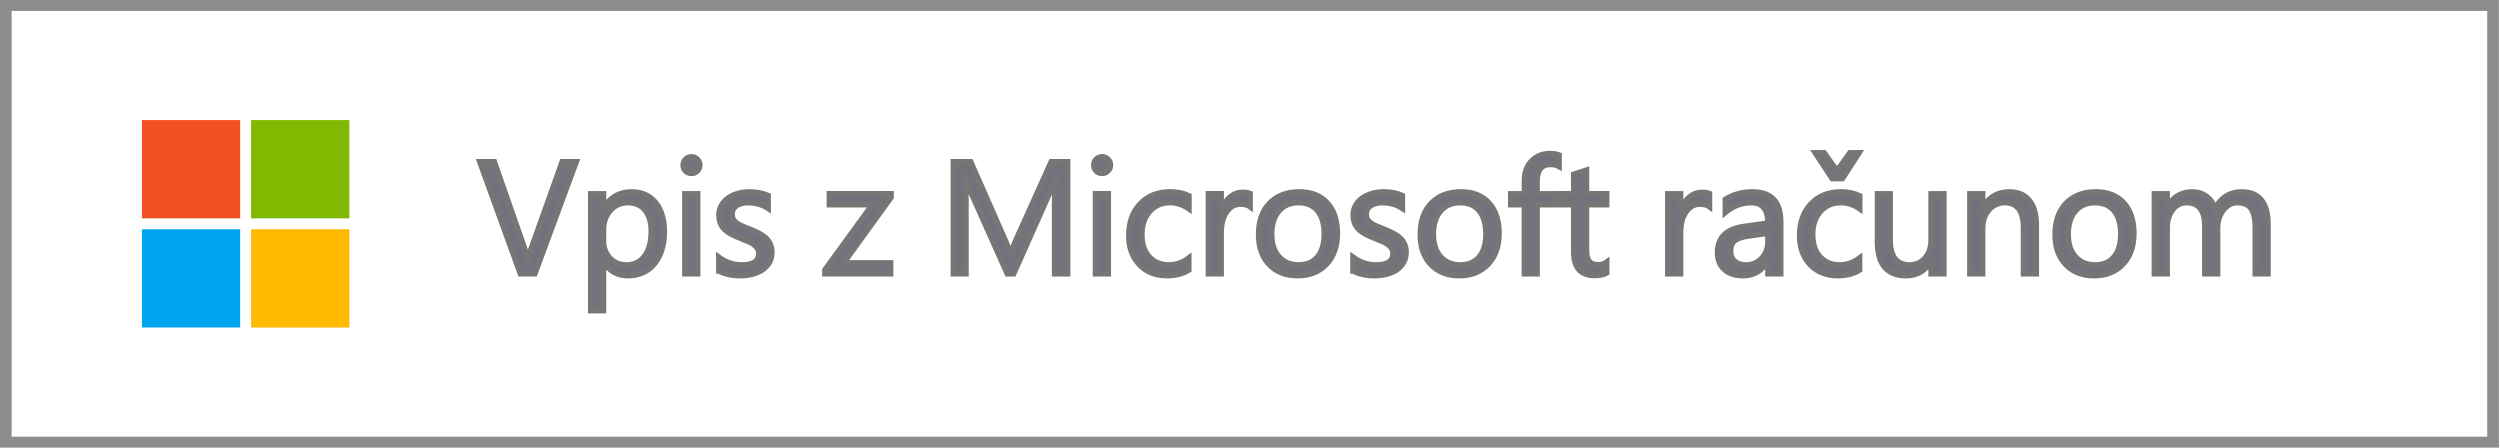
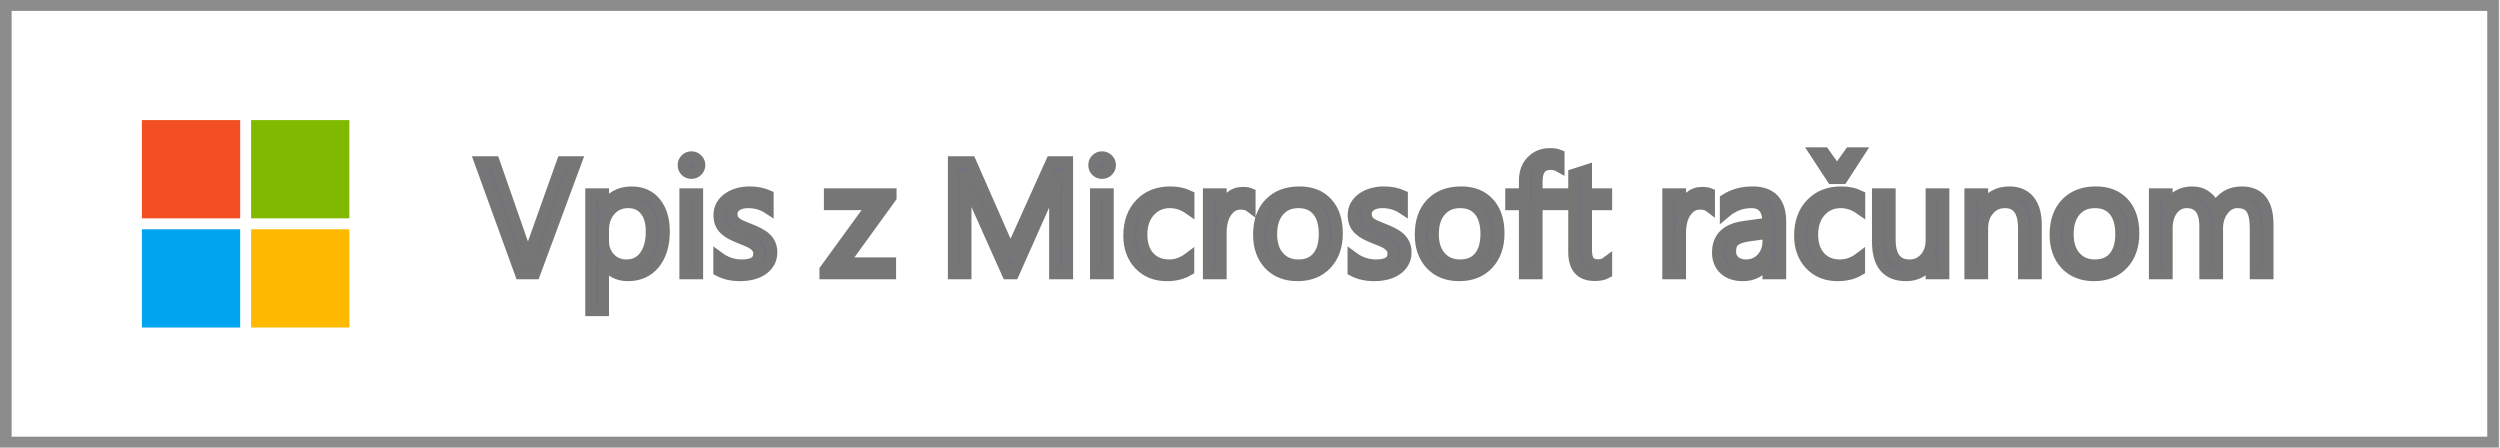
- <svg xmlns="http://www.w3.org/2000/svg" width="229" height="41" viewBox="0 0 229 41" version="1.1" id="svg54">
-   <defs id="defs58" />
-   <rect width="228.897" height="41" fill="#ffffff" id="rect4" x="0" y="0" style="stroke-width:1.032" />
-   <path id="path33437" style="font-size:14.667px;line-height:1.25;font-family:'Segoe UI';-inkscape-font-specification:'Segoe UI, Normal';fill:#72727c;stroke:#767676;stroke-width:0.5;stroke-miterlimit:4;stroke-dasharray:none;stroke-opacity:1" d="m 207.752,25.082 h -1.174 v -4.211 q 0,-1.217 -0.38,-1.762 -0.372,-0.544 -1.26,-0.544 -0.752,0 -1.282,0.688 -0.523,0.688 -0.523,1.647 v 4.182 h -1.174 v -4.354 q 0,-2.163 -1.669,-2.163 -0.773,0 -1.275,0.652 -0.501,0.645 -0.501,1.683 v 4.182 h -1.174 v -7.333 h 1.174 v 1.16 h 0.029 q 0.781,-1.332 2.277,-1.332 0.752,0 1.311,0.423 0.559,0.415 0.766,1.096 0.816,-1.518 2.435,-1.518 2.421,0 2.421,2.986 z m -15.941,0.172 q -1.626,0 -2.6,-1.024 -0.967,-1.031 -0.967,-2.729 0,-1.848 1.01,-2.886 1.01,-1.038 2.729,-1.038 1.64,0 2.557,1.01 0.924,1.01 0.924,2.8 0,1.755 -0.995,2.814 -0.988,1.053 -2.657,1.053 z m 0.086,-6.689 q -1.132,0 -1.79,0.773 -0.659,0.766 -0.659,2.12 0,1.303 0.666,2.055 0.666,0.752 1.783,0.752 1.139,0 1.747,-0.738 0.616,-0.738 0.616,-2.098 0,-1.375 -0.616,-2.12 -0.609,-0.745 -1.747,-0.745 z m -5.371,6.517 h -1.174 v -4.182 q 0,-2.335 -1.704,-2.335 -0.881,0 -1.461,0.666 -0.573,0.659 -0.573,1.669 v 4.182 h -1.174 v -7.333 h 1.174 v 1.217 h 0.029 q 0.831,-1.389 2.406,-1.389 1.203,0 1.841,0.781 0.637,0.773 0.637,2.242 z m -8.465,0 h -1.174 v -1.16 h -0.029 q -0.73,1.332 -2.263,1.332 -2.621,0 -2.621,-3.122 v -4.383 h 1.167 v 4.197 q 0,2.32 1.776,2.32 0.859,0 1.411,-0.63 0.559,-0.637 0.559,-1.661 v -4.225 h 1.174 z m -7.72,-0.337 q -0.845,0.508 -2.005,0.508 -1.568,0 -2.535,-1.017 -0.96,-1.024 -0.96,-2.65 0,-1.812 1.038,-2.908 1.038,-1.103 2.771,-1.103 0.967,0 1.704,0.358 v 1.203 q -0.816,-0.573 -1.747,-0.573 -1.124,0 -1.848,0.809 -0.716,0.802 -0.716,2.113 0,1.289 0.673,2.034 0.68,0.745 1.819,0.745 0.96,0 1.805,-0.637 z m -0.043,-10.749 -1.533,2.363 h -0.945 l -1.547,-2.363 h 0.824 l 1.174,1.64 1.174,-1.64 z m -7.183,11.086 h -1.174 v -1.146 h -0.029 q -0.766,1.318 -2.256,1.318 -1.096,0 -1.719,-0.58 -0.616,-0.58 -0.616,-1.54 0,-2.055 2.421,-2.392 l 2.199,-0.308 q 0,-1.869 -1.511,-1.869 -1.325,0 -2.392,0.902 v -1.203 q 1.081,-0.688 2.492,-0.688 2.585,0 2.585,2.736 z m -1.174,-3.71 -1.769,0.243 q -0.816,0.115 -1.232,0.408 -0.415,0.286 -0.415,1.024 0,0.537 0.38,0.881 0.387,0.337 1.024,0.337 0.874,0 1.439,-0.609 0.573,-0.616 0.573,-1.554 z m -5.35,-2.435 q -0.308,-0.236 -0.888,-0.236 -0.752,0 -1.26,0.709 -0.501,0.709 -0.501,1.934 v 3.738 h -1.174 v -7.333 h 1.174 v 1.511 h 0.029 q 0.251,-0.773 0.766,-1.203 0.516,-0.437 1.153,-0.437 0.458,0 0.702,0.1 z m -9.417,6.073 q -0.415,0.229 -1.096,0.229 -1.926,0 -1.926,-2.148 v -4.34 h -1.26 v -1.003 h 1.26 v -1.79 l 1.174,-0.38 v 2.17 h 1.848 v 1.003 h -1.848 v 4.132 q 0,0.738 0.251,1.053 0.251,0.315 0.831,0.315 0.444,0 0.766,-0.243 z m -4.361,-9.754 q -0.344,-0.193 -0.781,-0.193 -1.232,0 -1.232,1.554 v 1.132 h 1.719 v 1.003 h -1.719 v 6.331 h -1.167 v -6.331 h -1.253 v -1.003 h 1.253 v -1.189 q 0,-1.153 0.666,-1.819 0.666,-0.673 1.661,-0.673 0.537,0 0.852,0.129 z m -9.152,9.997 q -1.626,0 -2.6,-1.024 -0.967,-1.031 -0.967,-2.729 0,-1.848 1.01,-2.886 1.01,-1.038 2.729,-1.038 1.64,0 2.557,1.01 0.924,1.01 0.924,2.8 0,1.755 -0.995,2.814 -0.988,1.053 -2.657,1.053 z m 0.086,-6.689 q -1.132,0 -1.79,0.773 -0.659,0.766 -0.659,2.12 0,1.303 0.666,2.055 0.666,0.752 1.783,0.752 1.139,0 1.747,-0.738 0.616,-0.738 0.616,-2.098 0,-1.375 -0.616,-2.12 -0.609,-0.745 -1.747,-0.745 z m -9.811,6.252 v -1.26 q 0.96,0.709 2.113,0.709 1.547,0 1.547,-1.031 0,-0.294 -0.136,-0.494 -0.129,-0.208 -0.358,-0.365 -0.222,-0.158 -0.53,-0.279 -0.301,-0.129 -0.652,-0.265 -0.487,-0.193 -0.859,-0.387 -0.365,-0.201 -0.616,-0.444 -0.243,-0.251 -0.372,-0.566 -0.122,-0.315 -0.122,-0.738 0,-0.516 0.236,-0.91 0.236,-0.401 0.63,-0.666 0.394,-0.272 0.895,-0.408 0.508,-0.136 1.046,-0.136 0.952,0 1.704,0.329 v 1.189 q -0.809,-0.53 -1.862,-0.53 -0.329,0 -0.594,0.079 -0.265,0.072 -0.458,0.208 -0.186,0.136 -0.294,0.329 -0.1,0.186 -0.1,0.415 0,0.286 0.1,0.48 0.107,0.193 0.308,0.344 0.201,0.15 0.487,0.272 0.286,0.122 0.652,0.265 0.487,0.186 0.874,0.387 0.387,0.193 0.659,0.444 0.272,0.243 0.415,0.566 0.15,0.322 0.15,0.766 0,0.544 -0.243,0.945 -0.236,0.401 -0.637,0.666 -0.401,0.265 -0.924,0.394 -0.523,0.129 -1.096,0.129 -1.132,0 -1.962,-0.437 z m -5.085,0.437 q -1.626,0 -2.6,-1.024 -0.967,-1.031 -0.967,-2.729 0,-1.848 1.01,-2.886 1.01,-1.038 2.729,-1.038 1.64,0 2.557,1.01 0.924,1.01 0.924,2.8 0,1.755 -0.995,2.814 -0.988,1.053 -2.657,1.053 z m 0.086,-6.689 q -1.132,0 -1.79,0.773 -0.659,0.766 -0.659,2.12 0,1.303 0.666,2.055 0.666,0.752 1.783,0.752 1.139,0 1.747,-0.738 0.616,-0.738 0.616,-2.098 0,-1.375 -0.616,-2.12 -0.609,-0.745 -1.747,-0.745 z m -4.426,0.372 q -0.308,-0.236 -0.888,-0.236 -0.752,0 -1.26,0.709 -0.501,0.709 -0.501,1.934 v 3.738 h -1.174 v -7.333 h 1.174 v 1.511 h 0.029 q 0.251,-0.773 0.766,-1.203 0.516,-0.437 1.153,-0.437 0.458,0 0.702,0.1 z m -5.615,5.808 q -0.845,0.508 -2.005,0.508 -1.568,0 -2.535,-1.017 -0.96,-1.024 -0.96,-2.65 0,-1.812 1.038,-2.908 1.038,-1.103 2.771,-1.103 0.967,0 1.704,0.358 v 1.203 q -0.816,-0.573 -1.747,-0.573 -1.124,0 -1.848,0.809 -0.716,0.802 -0.716,2.113 0,1.289 0.673,2.034 0.68,0.745 1.819,0.745 0.96,0 1.805,-0.637 z m -7.949,-8.859 q -0.315,0 -0.537,-0.215 -0.222,-0.215 -0.222,-0.544 0,-0.329 0.222,-0.544 0.222,-0.222 0.537,-0.222 0.322,0 0.544,0.222 0.229,0.215 0.229,0.544 0,0.315 -0.229,0.537 -0.222,0.222 -0.544,0.222 z m 0.573,9.195 h -1.174 v -7.333 h 1.174 z m -3.724,0 h -1.196 v -6.889 q 0,-0.816 0.1,-1.998 h -0.029 q -0.172,0.695 -0.308,0.995 l -3.509,7.892 h -0.587 l -3.502,-7.835 q -0.15,-0.344 -0.308,-1.053 h -0.029 q 0.057,0.616 0.057,2.012 v 6.875 H 87.325 V 14.812 h 1.59 l 3.151,7.161 q 0.365,0.824 0.473,1.232 h 0.043 q 0.308,-0.845 0.494,-1.26 l 3.216,-7.133 h 1.504 z M 81.625,18.085 77.285,24.079 h 4.297 v 1.003 h -6.023 v -0.365 l 4.34,-5.966 h -3.932 v -1.003 h 5.658 z m -15.784,6.732 v -1.26 q 0.96,0.709 2.113,0.709 1.547,0 1.547,-1.031 0,-0.294 -0.136,-0.494 -0.129,-0.208 -0.358,-0.365 -0.222,-0.158 -0.53,-0.279 -0.301,-0.129 -0.652,-0.265 -0.487,-0.193 -0.859,-0.387 -0.365,-0.201 -0.616,-0.444 -0.243,-0.251 -0.372,-0.566 -0.122,-0.315 -0.122,-0.738 0,-0.516 0.236,-0.91 0.236,-0.401 0.63,-0.666 0.394,-0.272 0.895,-0.408 0.508,-0.136 1.046,-0.136 0.952,0 1.704,0.329 v 1.189 q -0.809,-0.53 -1.862,-0.53 -0.329,0 -0.594,0.079 -0.265,0.072 -0.458,0.208 -0.186,0.136 -0.294,0.329 -0.1,0.186 -0.1,0.415 0,0.286 0.1,0.48 0.107,0.193 0.308,0.344 0.201,0.15 0.487,0.272 0.286,0.122 0.652,0.265 0.487,0.186 0.874,0.387 0.387,0.193 0.659,0.444 0.272,0.243 0.415,0.566 0.15,0.322 0.15,0.766 0,0.544 -0.243,0.945 -0.236,0.401 -0.637,0.666 -0.401,0.265 -0.924,0.394 -0.523,0.129 -1.096,0.129 -1.132,0 -1.962,-0.437 z M 63.334,15.887 q -0.315,0 -0.537,-0.215 -0.222,-0.215 -0.222,-0.544 0,-0.329 0.222,-0.544 0.222,-0.222 0.537,-0.222 0.322,0 0.544,0.222 0.229,0.215 0.229,0.544 0,0.315 -0.229,0.537 -0.222,0.222 -0.544,0.222 z m 0.573,9.195 h -1.174 v -7.333 h 1.174 z m -8.594,-1.06 h -0.029 v 4.433 H 54.11 V 17.749 h 1.174 v 1.289 h 0.029 q 0.867,-1.461 2.535,-1.461 1.418,0 2.213,0.988 0.795,0.981 0.795,2.635 0,1.84 -0.895,2.951 -0.895,1.103 -2.449,1.103 -1.425,0 -2.199,-1.232 z m -0.029,-2.958 v 1.024 q 0,0.91 0.587,1.547 0.594,0.63 1.504,0.63 1.067,0 1.669,-0.816 0.609,-0.816 0.609,-2.27 0,-1.225 -0.566,-1.919 -0.566,-0.695 -1.533,-0.695 -1.024,0 -1.647,0.716 -0.623,0.709 -0.623,1.783 z M 52.792,14.812 48.99,25.082 H 47.665 L 43.941,14.812 h 1.339 l 2.843,8.143 q 0.136,0.394 0.208,0.91 h 0.029 q 0.057,-0.43 0.236,-0.924 l 2.9,-8.128 z" />
-   <path d="M 227.832,1 V 40 H 1.065 V 1 H 227.832 m 1.065,-1 H 0 v 41 h 228.897 z" fill="#8c8c8c" id="path6" style="stroke-width:1.032" />
-   <rect x="13" y="11" width="9" height="9" fill="#f25022" id="rect46" />
-   <rect x="13" y="21" width="9" height="9" fill="#00a4ef" id="rect48" />
-   <rect x="23" y="11" width="9" height="9" fill="#7fba00" id="rect50" />
-   <rect x="23" y="21" width="9" height="9" fill="#ffb900" id="rect52" />
+ <svg xmlns="http://www.w3.org/2000/svg" width="229" height="41" version="1.1" viewBox="0 0 229 41">
+   <path fill="#fff" strokeWidth="1.032" d="M0 0H228.897V41H0z" />
+   <path fill="#72727c" stroke="#767676" strokeDasharray="none" strokeMiterlimit="4" strokeOpacity="1" strokeWidth="0.5" d="M207.752 25.082h-1.174v-4.21q0-1.218-.38-1.763-.372-.544-1.26-.544-.752 0-1.282.688-.523.687-.523 1.647v4.182h-1.174v-4.354q0-2.163-1.669-2.163-.773 0-1.275.652-.5.644-.5 1.683v4.182h-1.175v-7.333h1.174v1.16h.029q.78-1.332 2.277-1.332.752 0 1.31.422.56.416.767 1.096.816-1.518 2.435-1.518 2.42 0 2.42 2.986zm-15.941.172q-1.626 0-2.6-1.024-.966-1.031-.966-2.729 0-1.847 1.01-2.886 1.01-1.038 2.728-1.038 1.64 0 2.557 1.01.923 1.01.923 2.8 0 1.754-.995 2.814-.988 1.053-2.657 1.053zm.086-6.689q-1.132 0-1.79.773-.66.767-.66 2.12 0 1.304.667 2.056.666.752 1.783.752 1.139 0 1.747-.738.616-.738.616-2.098 0-1.375-.616-2.12-.608-.745-1.747-.745zm-5.371 6.517h-1.175V20.9q0-2.335-1.704-2.335-.88 0-1.461.666-.573.659-.573 1.669v4.182h-1.174v-7.333h1.174v1.217h.029q.83-1.39 2.406-1.39 1.203 0 1.84.781.638.774.638 2.242zm-8.465 0h-1.174v-1.16h-.03q-.73 1.332-2.262 1.332-2.621 0-2.621-3.123V17.75h1.167v4.196q0 2.32 1.776 2.32.86 0 1.411-.63.559-.637.559-1.661v-4.225h1.174zm-7.72-.337q-.845.509-2.005.509-1.569 0-2.535-1.017-.96-1.024-.96-2.65 0-1.812 1.038-2.907 1.039-1.103 2.772-1.103.967 0 1.704.358v1.203q-.816-.573-1.747-.573-1.124 0-1.848.81-.716.801-.716 2.112 0 1.289.673 2.034.68.745 1.82.745.959 0 1.804-.638zm-.043-10.749l-1.533 2.363h-.945l-1.547-2.363h.824l1.174 1.64 1.175-1.64zm-7.183 11.086h-1.174v-1.146h-.03q-.765 1.318-2.255 1.318-1.096 0-1.719-.58-.616-.58-.616-1.54 0-2.055 2.421-2.392l2.199-.308q0-1.869-1.511-1.869-1.325 0-2.392.902v-1.203q1.081-.687 2.492-.687 2.585 0 2.585 2.735zm-1.174-3.71l-1.77.244q-.816.114-1.231.408-.415.287-.415 1.024 0 .537.38.881.386.337 1.023.337.874 0 1.44-.61.573-.615.573-1.553zm-5.35-2.435q-.308-.236-.888-.236-.752 0-1.26.71-.502.708-.502 1.933v3.738h-1.174v-7.333h1.174v1.51h.029q.25-.773.766-1.202.516-.437 1.153-.437.458 0 .702.1zm-9.417 6.073q-.416.23-1.096.23-1.927 0-1.927-2.149v-4.34h-1.26V17.75h1.26v-1.79l1.175-.38v2.17h1.848v1.002h-1.848v4.132q0 .738.25 1.053.251.315.831.315.444 0 .767-.243zm-4.362-9.754q-.344-.193-.78-.193-1.232 0-1.232 1.554v1.132h1.719v1.002h-1.72v6.331h-1.166v-6.33h-1.254v-1.003h1.254v-1.19q0-1.152.666-1.818.666-.673 1.661-.673.537 0 .852.129zm-9.152 9.998q-1.626 0-2.6-1.024-.967-1.031-.967-2.729 0-1.847 1.01-2.886 1.01-1.038 2.729-1.038 1.64 0 2.556 1.01.924 1.01.924 2.8 0 1.754-.995 2.814-.989 1.053-2.657 1.053zm.086-6.689q-1.132 0-1.79.773-.66.767-.66 2.12 0 1.304.667 2.056.666.752 1.783.752 1.138 0 1.747-.738.616-.738.616-2.098 0-1.375-.616-2.12-.609-.745-1.747-.745zm-9.811 6.252v-1.26q.96.709 2.112.709 1.547 0 1.547-1.032 0-.293-.136-.494-.129-.207-.358-.365-.222-.158-.53-.28-.3-.128-.652-.264-.487-.194-.86-.387-.364-.2-.615-.444-.243-.25-.372-.566-.122-.315-.122-.737 0-.516.236-.91.237-.401.63-.666.394-.272.896-.408.508-.136 1.045-.136.953 0 1.705.33v1.188q-.81-.53-1.862-.53-.33 0-.595.079-.265.071-.458.208-.186.136-.294.329-.1.186-.1.415 0 .287.1.48.108.193.308.344.2.15.487.272.287.122.652.265.487.186.874.387.386.193.658.444.273.243.416.565.15.323.15.767 0 .544-.243.945-.237.401-.638.666-.4.265-.923.394t-1.096.129q-1.132 0-1.962-.437zm-5.085.437q-1.626 0-2.6-1.024-.966-1.031-.966-2.729 0-1.847 1.01-2.886 1.01-1.038 2.728-1.038 1.64 0 2.556 1.01.924 1.01.924 2.8 0 1.754-.995 2.814-.988 1.053-2.657 1.053zm.086-6.689q-1.132 0-1.79.773-.66.767-.66 2.12 0 1.304.667 2.056.666.752 1.783.752 1.139 0 1.747-.738.616-.738.616-2.098 0-1.375-.616-2.12-.608-.745-1.747-.745zm-4.426.372q-.308-.236-.888-.236-.752 0-1.26.71-.502.708-.502 1.933v3.738h-1.174v-7.333h1.174v1.51h.029q.25-.773.766-1.202.516-.437 1.153-.437.459 0 .702.1zm-5.615 5.808q-.845.509-2.005.509-1.568 0-2.535-1.017-.96-1.024-.96-2.65 0-1.812 1.039-2.907 1.038-1.103 2.771-1.103.967 0 1.705.358v1.203q-.817-.573-1.748-.573-1.124 0-1.847.81-.716.801-.716 2.112 0 1.289.673 2.034.68.745 1.819.745.96 0 1.804-.638zm-7.949-8.858q-.315 0-.537-.215-.222-.215-.222-.544 0-.33.222-.545.222-.222.537-.222.323 0 .545.222.229.215.229.545 0 .315-.23.537-.221.222-.544.222zm.573 9.195h-1.174v-7.333h1.174zm-3.724 0H96.6v-6.89q0-.816.1-1.997h-.028q-.172.694-.308.995l-3.51 7.892h-.586l-3.502-7.835q-.15-.343-.308-1.052h-.029q.057.615.057 2.012v6.875h-1.16v-10.27h1.59l3.151 7.162q.365.823.473 1.232h.043q.308-.845.494-1.26l3.215-7.134h1.504zm-16.17-6.997l-4.34 5.994h4.297v1.003h-6.023v-.365l4.34-5.966h-3.932V17.75h5.658zM65.84 24.817v-1.26q.96.709 2.112.709 1.547 0 1.547-1.032 0-.293-.136-.494-.129-.207-.358-.365-.222-.158-.53-.28-.3-.128-.652-.264-.487-.194-.859-.387-.365-.2-.616-.444-.243-.25-.372-.566-.122-.315-.122-.737 0-.516.236-.91.237-.401.63-.666.394-.272.896-.408.508-.136 1.045-.136.953 0 1.705.33v1.188q-.81-.53-1.862-.53-.33 0-.595.079-.265.071-.458.208-.186.136-.294.329-.1.186-.1.415 0 .287.1.48.108.193.308.344.2.15.487.272.287.122.652.265.487.186.874.387.386.193.659.444.272.243.415.565.15.323.15.767 0 .544-.243.945-.236.401-.638.666-.4.265-.923.394t-1.096.129q-1.132 0-1.962-.437zm-2.507-8.93q-.315 0-.537-.215-.222-.215-.222-.544 0-.33.222-.545.222-.222.537-.222.322 0 .544.222.23.215.23.545 0 .315-.23.537-.222.222-.544.222zm.573 9.195h-1.174v-7.333h1.174zm-8.594-1.06h-.028v4.433H54.11V17.75h1.175v1.289h.028q.867-1.461 2.535-1.461 1.418 0 2.213.988.795.981.795 2.635 0 1.841-.895 2.951-.895 1.103-2.45 1.103-1.424 0-2.198-1.232zm-.028-2.958v1.025q0 .909.587 1.546.594.63 1.504.63 1.067 0 1.668-.816.61-.816.61-2.27 0-1.225-.567-1.92-.565-.694-1.532-.694-1.024 0-1.647.716-.623.71-.623 1.783zm-2.493-6.252l-3.802 10.27h-1.325l-3.724-10.27h1.34l2.842 8.143q.136.394.208.91h.029q.057-.43.236-.924l2.9-8.129z" fontFamily="Segoe UI" fontSize="14.667" />
+   <path fill="#8c8c8c" strokeWidth="1.032" d="M227.832 1v39H1.065V1h226.767m1.065-1H0v41h228.897z" />
+   <path fill="#f25022" d="M13 11H22V20H13z" />
+   <path fill="#00a4ef" d="M13 21H22V30H13z" />
+   <path fill="#7fba00" d="M23 11H32V20H23z" />
+   <path fill="#ffb900" d="M23 21H32V30H23z" />
</svg>
